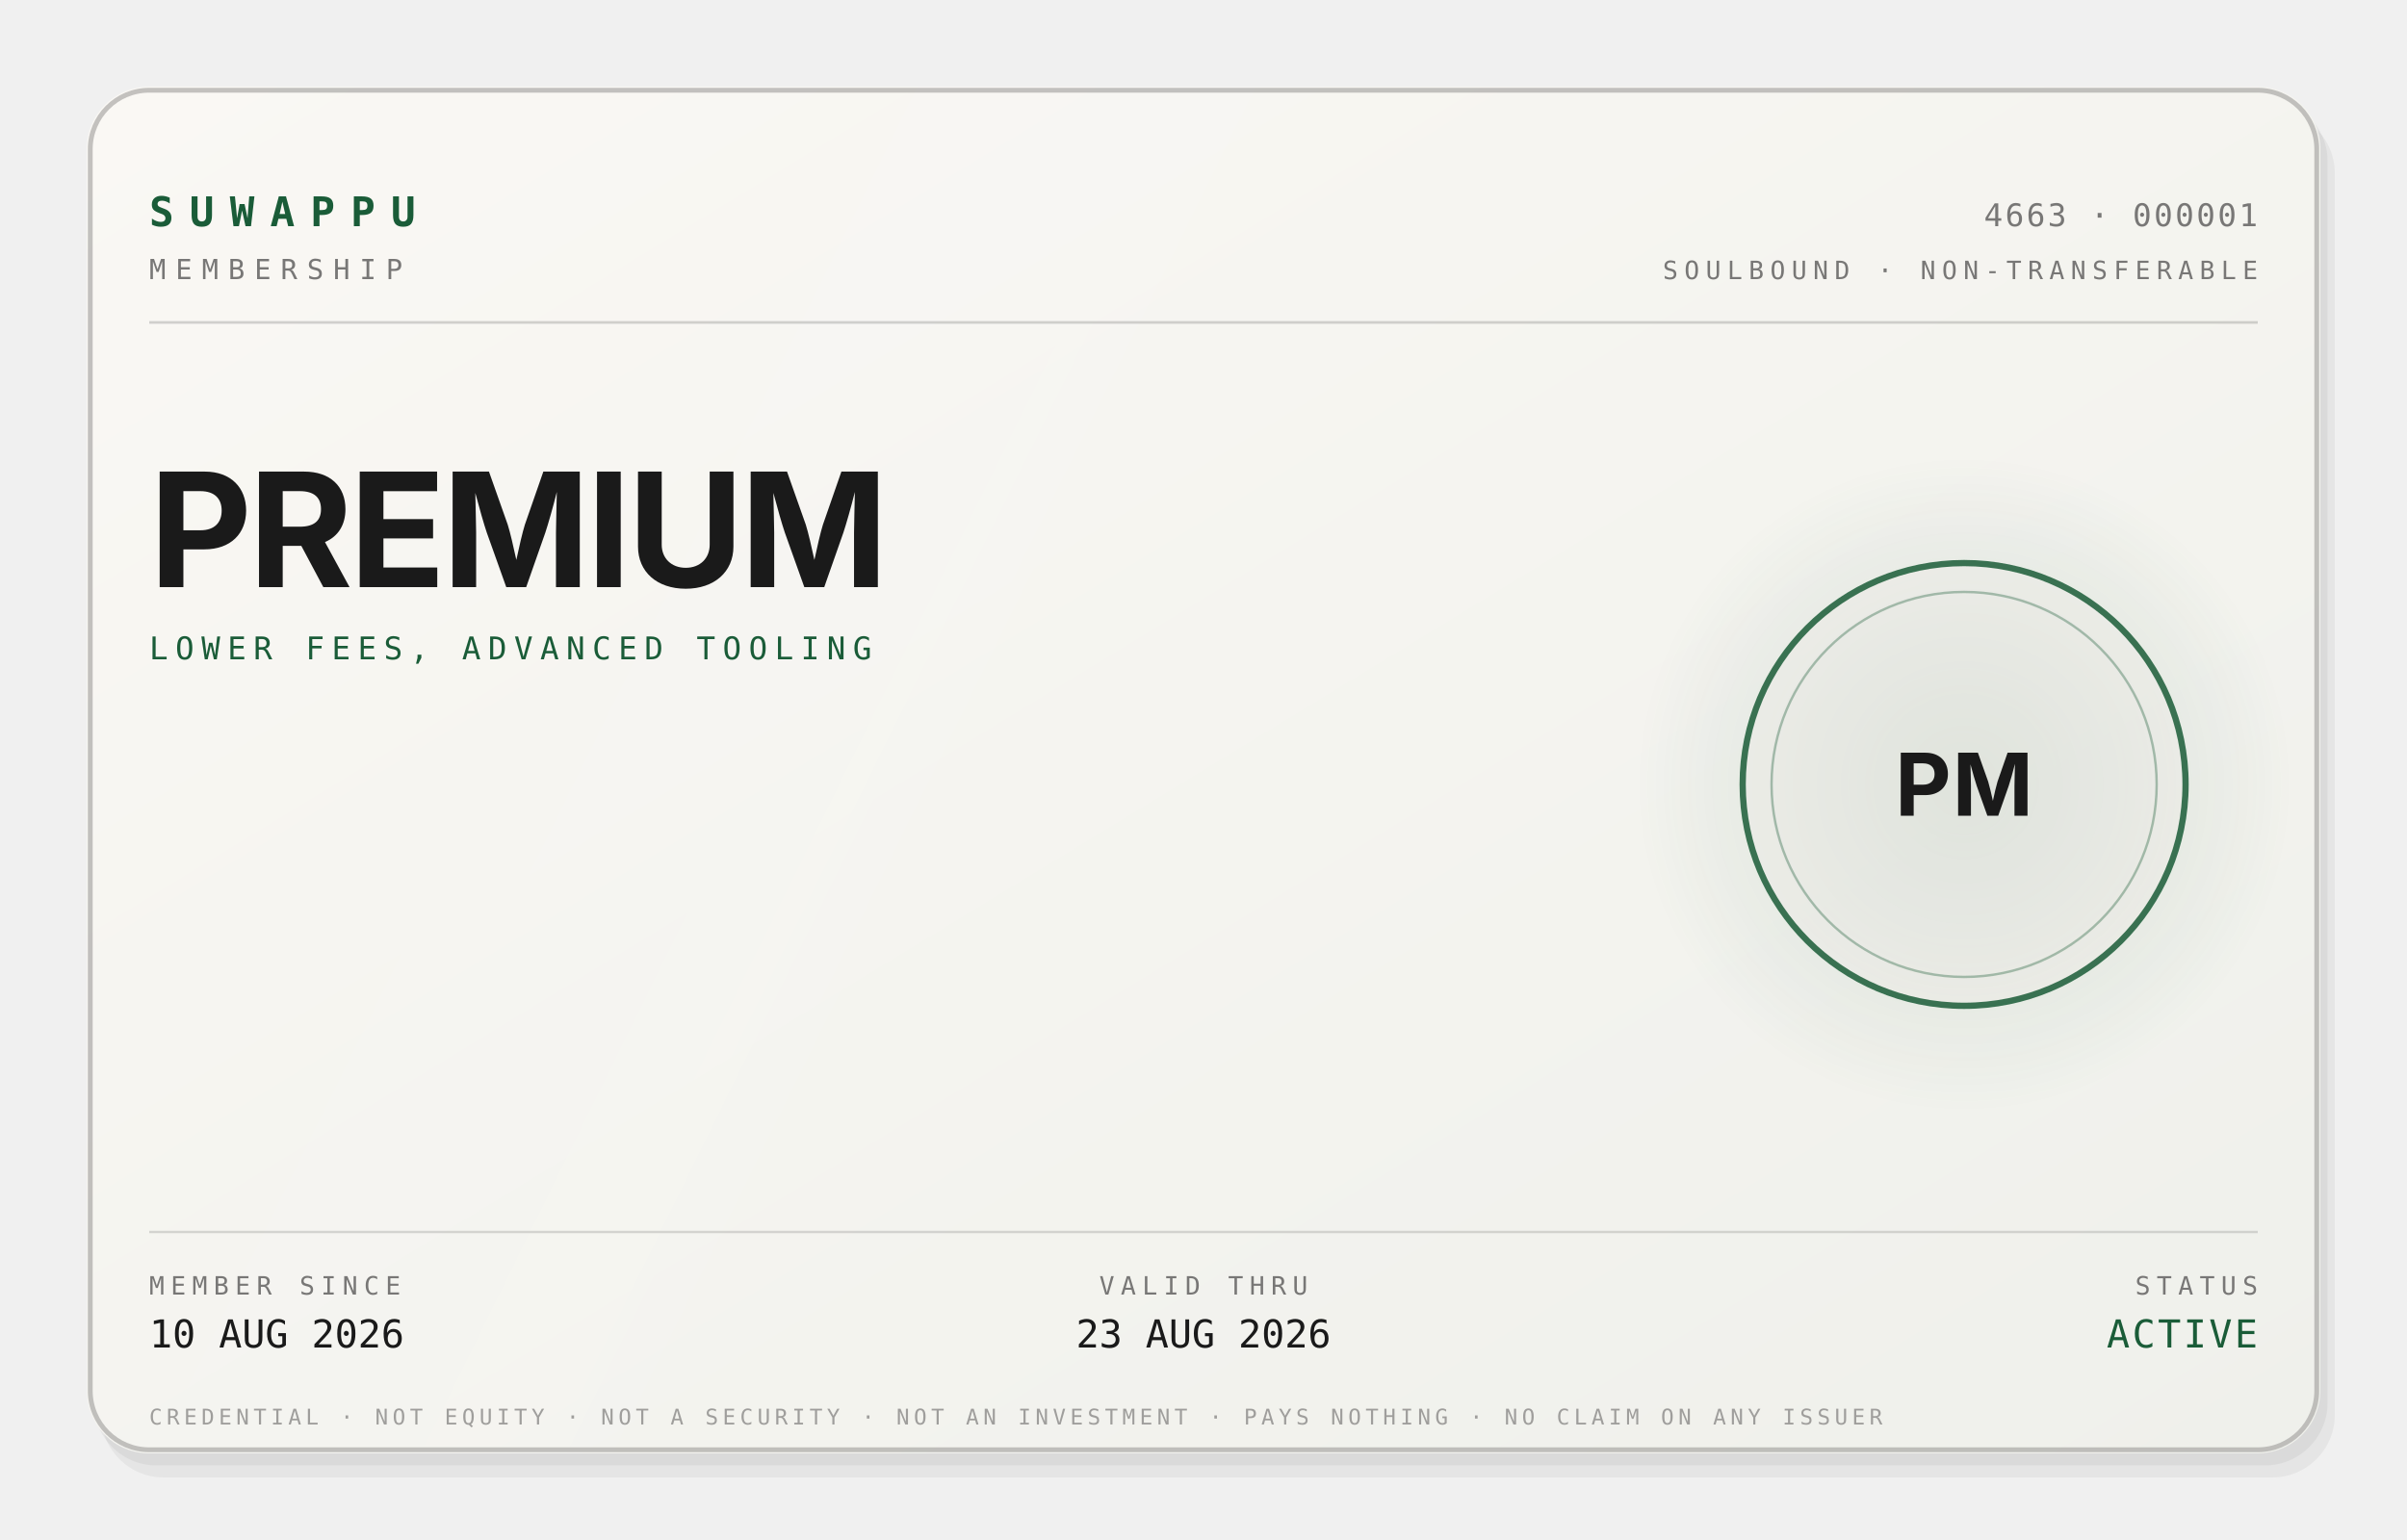
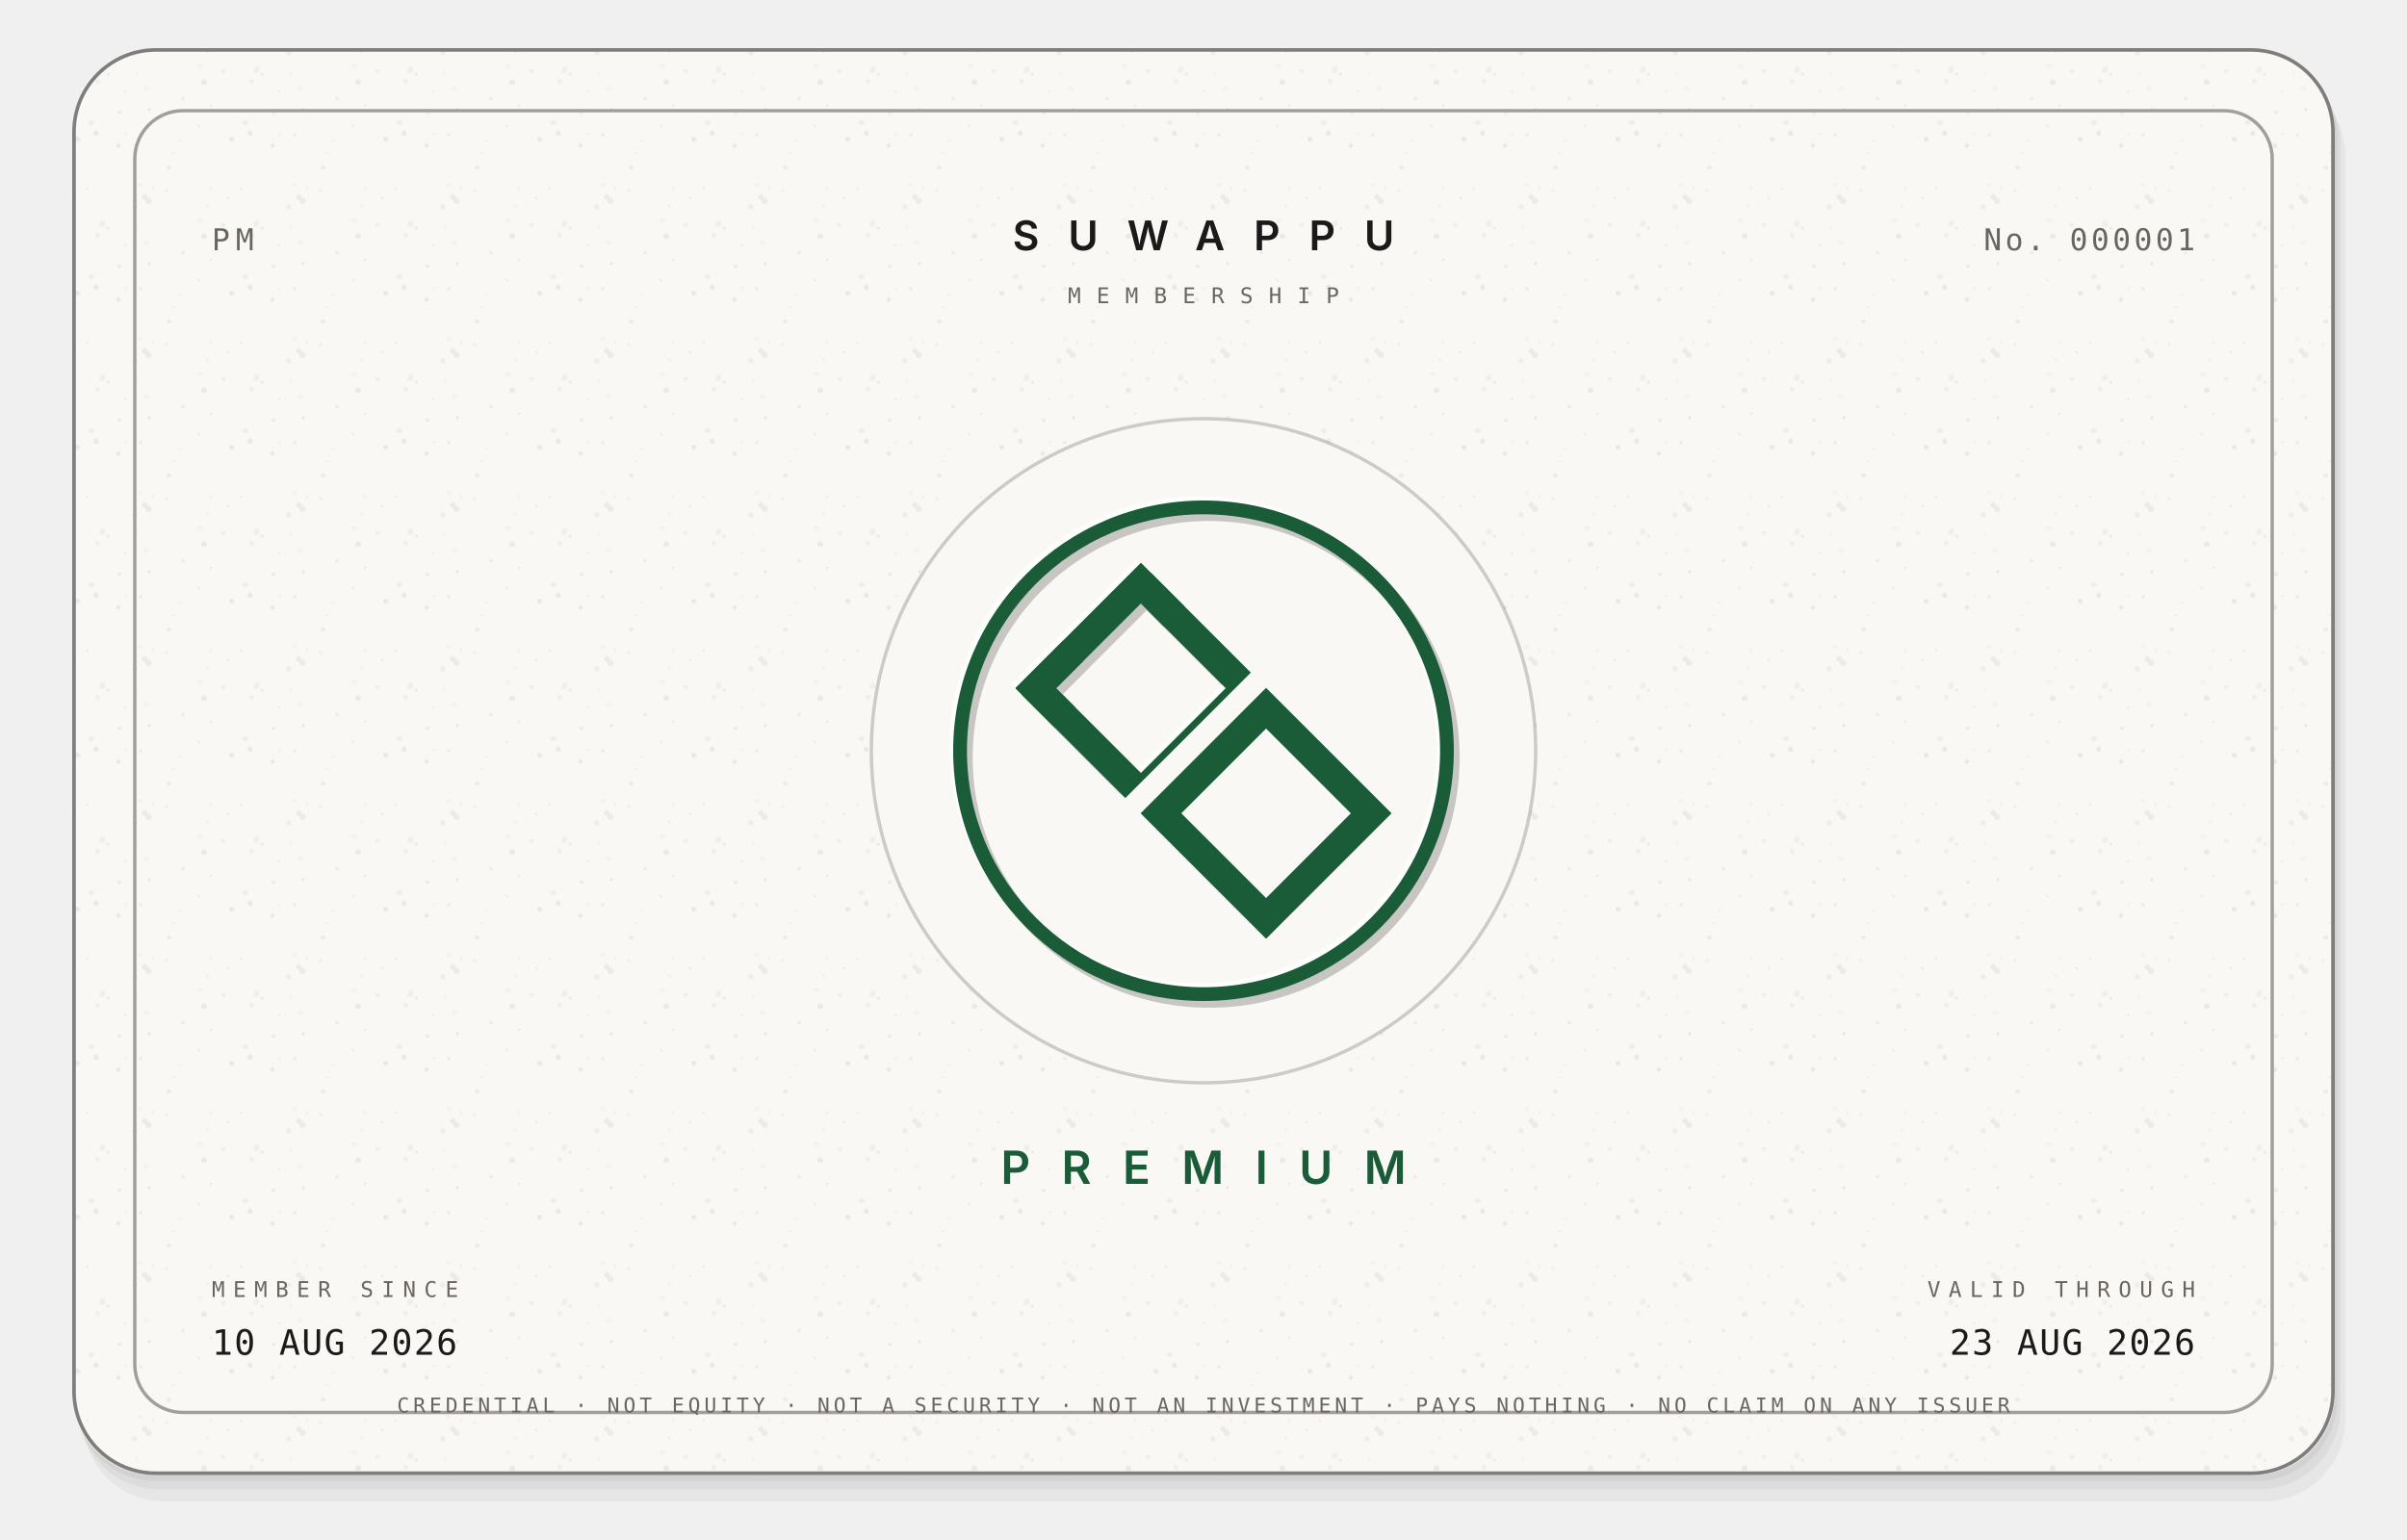
<svg xmlns="http://www.w3.org/2000/svg" width="1000" height="640" viewBox="0 0 1000 640" role="img" aria-label="Suwappu Premium membership">
  <defs>
-     <clipPath id="cardCut">
-       <rect x="36" y="36" width="928" height="568" rx="26" />
+     <clipPath id="cut1">
+       <rect x="30" y="20" width="940" height="593" rx="34" />
    </clipPath>
-     <linearGradient id="plate" x1="0" y1="0" x2="1" y2="1">
-       <stop offset="0" stop-color="#faf8f4" />
-       <stop offset="1" stop-color="#eff0eb" />
+     <pattern id="grain" width="64" height="64" patternUnits="userSpaceOnUse">
+       <g fill="#1a1a1a">
+         <circle cx="32.3" cy="57.9" r="1.10" opacity="0.070" />
+         <circle cx="20.8" cy="34.2" r="1.20" opacity="0.070" />
+         <circle cx="61.7" cy="19.5" r="1.30" opacity="0.060" />
+         <circle cx="8.2" cy="63.9" r="0.60" opacity="0.050" />
+         <circle cx="30.8" cy="18.3" r="0.60" opacity="0.050" />
+         <circle cx="60.7" cy="36.7" r="1.10" opacity="0.030" />
+         <circle cx="63.9" cy="14.5" r="0.90" opacity="0.030" />
+         <circle cx="22.2" cy="21.6" r="0.60" opacity="0.040" />
+         <circle cx="42.5" cy="29.0" r="1.30" opacity="0.040" />
+         <circle cx="36.4" cy="14.4" r="0.50" opacity="0.050" />
+         <circle cx="5.2" cy="15.2" r="0.90" opacity="0.030" />
+         <circle cx="37.9" cy="51.0" r="1.10" opacity="0.050" />
+         <circle cx="10.2" cy="58.4" r="0.50" opacity="0.040" />
+         <circle cx="23.7" cy="43.9" r="0.50" opacity="0.070" />
+         <circle cx="61.9" cy="45.8" r="0.50" opacity="0.060" />
+         <circle cx="18.9" cy="52.5" r="0.60" opacity="0.050" />
+         <circle cx="49.6" cy="46.6" r="0.80" opacity="0.060" />
+         <circle cx="40.6" cy="33.9" r="1.10" opacity="0.040" />
+         <circle cx="58.4" cy="55.9" r="0.80" opacity="0.050" />
+         <circle cx="12.0" cy="41.1" r="0.70" opacity="0.060" />
+         <circle cx="52.1" cy="38.1" r="0.60" opacity="0.050" />
+         <circle cx="60.1" cy="17.9" r="1.20" opacity="0.060" />
+         <circle cx="55.9" cy="22.0" r="1.10" opacity="0.050" />
+         <circle cx="19.3" cy="27.6" r="1.00" opacity="0.030" />
+         <circle cx="56.7" cy="30.5" r="0.60" opacity="0.030" />
+         <circle cx="49.2" cy="60.5" r="0.90" opacity="0.070" />
+         <circle cx="58.1" cy="12.8" r="0.90" opacity="0.030" />
+         <circle cx="23.5" cy="14.5" r="0.70" opacity="0.030" />
+         <circle cx="6.2" cy="5.6" r="1.10" opacity="0.050" />
+         <circle cx="45.0" cy="30.9" r="0.60" opacity="0.070" />
+         <circle cx="62.1" cy="45.3" r="0.60" opacity="0.060" />
+         <circle cx="52.2" cy="55.7" r="0.70" opacity="0.030" />
+         <circle cx="28.8" cy="29.5" r="1.00" opacity="0.040" />
+         <circle cx="39.9" cy="55.4" r="1.10" opacity="0.070" />
+       </g>
+     </pattern>
+     <linearGradient id="foil1" x1="0.05" y1="0.1" x2="0.95" y2="0.9">
+       <stop offset="0" stop-color="#113c24" />
+       <stop offset="0.34" stop-color="#1a5c38" />
+       <stop offset="0.47" stop-color="#487d60" />
+       <stop offset="0.53" stop-color="#487d60" />
+       <stop offset="0.66" stop-color="#1a5c38" />
+       <stop offset="1" stop-color="#113c24" />
    </linearGradient>
-     <linearGradient id="sheen" x1="0" y1="0" x2="1" y2="0.3">
-       <stop offset="0" stop-color="#ffffff" stop-opacity="0" />
-       <stop offset="0.46" stop-color="#ffffff" stop-opacity="0.05" />
-       <stop offset="0.54" stop-color="#ffffff" stop-opacity="0" />
-     </linearGradient>
-     <radialGradient id="sealGlow" cx="0.5" cy="0.5" r="0.5">
-       <stop offset="0" stop-color="#1a5c38" stop-opacity="0.16" />
-       <stop offset="1" stop-color="#1a5c38" stop-opacity="0" />
+     <radialGradient id="age1" cx="0.5" cy="0.46" r="0.72">
+       <stop offset="0.42" stop-color="#585b31" stop-opacity="0" />
+       <stop offset="1" stop-color="#585b31" stop-opacity="0.10" />
    </radialGradient>
  </defs>
-   <rect x="42" y="46" width="928" height="568" rx="26" fill="#000000" opacity="0.05" />
-   <rect x="39" y="41" width="928" height="568" rx="26" fill="#000000" opacity="0.05" />
-   <rect x="36" y="36" width="928" height="568" rx="26" fill="url(#plate)" />
-   <rect x="36" y="36" width="928" height="568" rx="26" fill="url(#sheen)" />
-   <rect x="37.5" y="37.5" width="925" height="565" rx="24.5" fill="none" stroke="#959492" stroke-opacity="0.55" stroke-width="2" />
-   <text x="62" y="94" font-family="'Geist Mono','SFMono-Regular',Menlo,Consolas,'DejaVu Sans Mono',monospace" font-size="17" font-weight="bold" letter-spacing="6.5" fill="#1a5c38" text-anchor="start">SUWAPPU</text>
-   <text x="62" y="116" font-family="'Geist Mono','SFMono-Regular',Menlo,Consolas,'DejaVu Sans Mono',monospace" font-size="11.5" font-weight="normal" letter-spacing="4.0" fill="#787776" text-anchor="start">MEMBERSHIP</text>
-   <text x="938" y="94" font-family="'Geist Mono','SFMono-Regular',Menlo,Consolas,'DejaVu Sans Mono',monospace" font-size="13" fill="#787776" text-anchor="end" letter-spacing="1">4663 · 000001</text>
-   <text x="938" y="116" font-family="'Geist Mono','SFMono-Regular',Menlo,Consolas,'DejaVu Sans Mono',monospace" font-size="10.5" font-weight="normal" letter-spacing="2.6" fill="#787776" text-anchor="end">SOULBOUND · NON-TRANSFERABLE</text>
-   <line x1="62" y1="134" x2="938" y2="134" stroke="#959492" stroke-opacity="0.4" stroke-width="1.1" />
-   <text x="62" y="244" font-family="Geist,'Inter',system-ui,-apple-system,'Liberation Sans',Arial,sans-serif" font-size="66" font-weight="700" fill="#1a1a1a" letter-spacing="-1.5" opacity="1">PREMIUM</text>
-   <text x="62" y="274" font-family="'Geist Mono','SFMono-Regular',Menlo,Consolas,'DejaVu Sans Mono',monospace" font-size="13" font-weight="normal" letter-spacing="3.0" fill="#1a5c38" text-anchor="start">LOWER FEES, ADVANCED TOOLING</text>
-   <circle cx="816" cy="326.0" r="136" fill="url(#sealGlow)" />
-   <circle cx="816" cy="326.0" r="92" fill="#efede9" fill-opacity="0.5" />
-   <circle cx="816" cy="326.0" r="92" fill="none" stroke="#1a5c38" stroke-width="2.6" stroke-opacity="0.85" />
-   <circle cx="816" cy="326.0" r="80" fill="none" stroke="#1a5c38" stroke-width="1" stroke-opacity="0.35" />
-   <text x="816" y="339.0" font-family="Geist,'Inter',system-ui,-apple-system,'Liberation Sans',Arial,sans-serif" font-size="36" font-weight="bold" fill="#1a1a1a" text-anchor="middle" letter-spacing="0.5">PM</text>
-   <line x1="62" y1="512" x2="938" y2="512" stroke="#959492" stroke-opacity="0.35" stroke-width="1" />
-   <text x="62" y="538" font-family="'Geist Mono','SFMono-Regular',Menlo,Consolas,'DejaVu Sans Mono',monospace" font-size="10.5" font-weight="normal" letter-spacing="2.6" fill="#787776" text-anchor="start">MEMBER SINCE</text>
-   <text x="62" y="560" font-family="'Geist Mono','SFMono-Regular',Menlo,Consolas,'DejaVu Sans Mono',monospace" font-size="16" fill="#1a1a1a" text-anchor="start">10 AUG 2026</text>
-   <text x="500.0" y="538" font-family="'Geist Mono','SFMono-Regular',Menlo,Consolas,'DejaVu Sans Mono',monospace" font-size="10.5" font-weight="normal" letter-spacing="2.6" fill="#787776" text-anchor="middle">VALID THRU</text>
-   <text x="500.0" y="560" font-family="'Geist Mono','SFMono-Regular',Menlo,Consolas,'DejaVu Sans Mono',monospace" font-size="16" fill="#1a1a1a" text-anchor="middle">23 AUG 2026</text>
-   <text x="938" y="538" font-family="'Geist Mono','SFMono-Regular',Menlo,Consolas,'DejaVu Sans Mono',monospace" font-size="10.5" font-weight="normal" letter-spacing="2.6" fill="#787776" text-anchor="end">STATUS</text>
-   <text x="938" y="560" font-family="'Geist Mono','SFMono-Regular',Menlo,Consolas,'DejaVu Sans Mono',monospace" font-size="16" fill="#1a5c38" text-anchor="end" letter-spacing="1">ACTIVE</text>
-   <text x="62" y="592" font-family="'Geist Mono','SFMono-Regular',Menlo,Consolas,'DejaVu Sans Mono',monospace" font-size="9" font-weight="normal" letter-spacing="1.8" fill="#9f9e9c" text-anchor="start">CREDENTIAL · NOT EQUITY · NOT A SECURITY · NOT AN INVESTMENT · PAYS NOTHING · NO CLAIM ON ANY ISSUER</text>
+   <rect x="34.4" y="31" width="940" height="593" rx="34" fill="#000000" opacity="0.045" />
+   <rect x="32.4" y="26" width="940" height="593" rx="34" fill="#000000" opacity="0.045" />
+   <rect x="31.0" y="22.5" width="940" height="593" rx="34" fill="#000000" opacity="0.05" />
+   <rect x="30" y="20" width="940" height="593" rx="34" fill="#faf8f4" />
+   <g clip-path="url(#cut1)">
+     <rect x="30" y="20" width="940" height="593" fill="url(#grain)" />
+   </g>
+   <rect x="56" y="46" width="888" height="541" rx="20" fill="none" stroke="#a09f9d" stroke-width="1.4" />
+   <rect x="30.75" y="20.75" width="938.5" height="591.5" rx="34" fill="none" stroke="#7f7e7c" stroke-width="1.5" />
+   <text x="500.0" y="104" font-family="Geist,'Inter',system-ui,-apple-system,'Liberation Sans',Arial,sans-serif" font-size="17" font-weight="600" fill="#1a1a1a" text-anchor="middle" letter-spacing="12">SUWAPPU</text>
+   <text x="500.0" y="126" font-family="'Geist Mono','SFMono-Regular',Menlo,Consolas,'DejaVu Sans Mono',monospace" font-size="9" font-weight="normal" letter-spacing="6.5" fill="#6b6560" text-anchor="middle">MEMBERSHIP</text>
+   <text x="88" y="104" font-family="'Geist Mono','SFMono-Regular',Menlo,Consolas,'DejaVu Sans Mono',monospace" font-size="12.5" fill="#6b6560" letter-spacing="2.4">PM</text>
+   <text x="912" y="104" font-family="'Geist Mono','SFMono-Regular',Menlo,Consolas,'DejaVu Sans Mono',monospace" font-size="12.5" fill="#6b6560" text-anchor="end" letter-spacing="1.4">No. 000001</text>
+   <circle cx="500.0" cy="312" r="138" fill="#faf8f4" />
+   <circle cx="500.0" cy="312" r="138" fill="none" stroke="#a09f9d" stroke-width="1.4" stroke-opacity="0.5" />
+   <g opacity="0.30" transform="translate(2.4,2.8)">
+     <circle cx="500.00" cy="312.00" r="101.14" fill="none" stroke="#525250" stroke-width="5.72" />
+     <path d="M474.00 242.32L517.68 286.00L474.00 329.68L430.32 286.00Z" fill="none" stroke="#525250" stroke-width="11.96" />
+     <path d="M526.00 294.32L569.68 338.00L526.00 381.68L482.32 338.00Z" fill="none" stroke="#faf8f4" stroke-width="29.90" />
+     <path d="M526.00 294.32L569.68 338.00L526.00 381.68L482.32 338.00Z" fill="none" stroke="#525250" stroke-width="11.96" />
+     <path d="M474.00 242.32L517.68 286.00L474.00 329.68L430.32 286.00Z" fill="none" stroke="#525250" stroke-width="11.96" stroke-dasharray="39.3 148.5" stroke-dashoffset="19.7" />
+   </g>
+   <g opacity="0.85" transform="translate(-1.5,-1.7)">
+     <circle cx="500.00" cy="312.00" r="101.14" fill="none" stroke="#ffffff" stroke-width="5.72" />
+     <path d="M474.00 242.32L517.68 286.00L474.00 329.68L430.32 286.00Z" fill="none" stroke="#ffffff" stroke-width="11.96" />
+     <path d="M526.00 294.32L569.68 338.00L526.00 381.68L482.32 338.00Z" fill="none" stroke="#faf8f4" stroke-width="29.90" />
+     <path d="M526.00 294.32L569.68 338.00L526.00 381.68L482.32 338.00Z" fill="none" stroke="#ffffff" stroke-width="11.96" />
+     <path d="M474.00 242.32L517.68 286.00L474.00 329.68L430.32 286.00Z" fill="none" stroke="#ffffff" stroke-width="11.96" stroke-dasharray="39.3 148.5" stroke-dashoffset="19.7" />
+   </g>
+   <circle cx="500.00" cy="312.00" r="101.14" fill="none" stroke="#1a5c38" stroke-width="5.72" />
+   <path d="M474.00 242.32L517.68 286.00L474.00 329.68L430.32 286.00Z" fill="none" stroke="#1a5c38" stroke-width="11.96" />
+   <path d="M526.00 294.32L569.68 338.00L526.00 381.68L482.32 338.00Z" fill="none" stroke="#faf8f4" stroke-width="29.90" />
+   <path d="M526.00 294.32L569.68 338.00L526.00 381.68L482.32 338.00Z" fill="none" stroke="#1a5c38" stroke-width="11.96" />
+   <path d="M474.00 242.32L517.68 286.00L474.00 329.68L430.32 286.00Z" fill="none" stroke="#1a5c38" stroke-width="11.96" stroke-dasharray="39.3 148.5" stroke-dashoffset="19.7" />
+   <text x="500.0" y="492" font-family="Geist,'Inter',system-ui,-apple-system,'Liberation Sans',Arial,sans-serif" font-size="19" font-weight="600" fill="#1a5c38" text-anchor="middle" letter-spacing="13">PREMIUM</text>
+   <text x="88" y="539" font-family="'Geist Mono','SFMono-Regular',Menlo,Consolas,'DejaVu Sans Mono',monospace" font-size="9" font-weight="normal" letter-spacing="3.4" fill="#6b6560" text-anchor="start">MEMBER SINCE</text>
+   <text x="88" y="563" font-family="'Geist Mono','SFMono-Regular',Menlo,Consolas,'DejaVu Sans Mono',monospace" font-size="14.5" fill="#1a1a1a" text-anchor="start" letter-spacing="0.6">10 AUG 2026</text>
+   <text x="912" y="539" font-family="'Geist Mono','SFMono-Regular',Menlo,Consolas,'DejaVu Sans Mono',monospace" font-size="9" font-weight="normal" letter-spacing="3.4" fill="#6b6560" text-anchor="end">VALID THROUGH</text>
+   <text x="912" y="563" font-family="'Geist Mono','SFMono-Regular',Menlo,Consolas,'DejaVu Sans Mono',monospace" font-size="14.5" fill="#1a1a1a" text-anchor="end" letter-spacing="0.6">23 AUG 2026</text>
+   <text x="500.0" y="587" font-family="'Geist Mono','SFMono-Regular',Menlo,Consolas,'DejaVu Sans Mono',monospace" font-size="8.5" font-weight="normal" letter-spacing="1.6" fill="#6b6560" text-anchor="middle">CREDENTIAL · NOT EQUITY · NOT A SECURITY · NOT AN INVESTMENT · PAYS NOTHING · NO CLAIM ON ANY ISSUER</text>
</svg>
